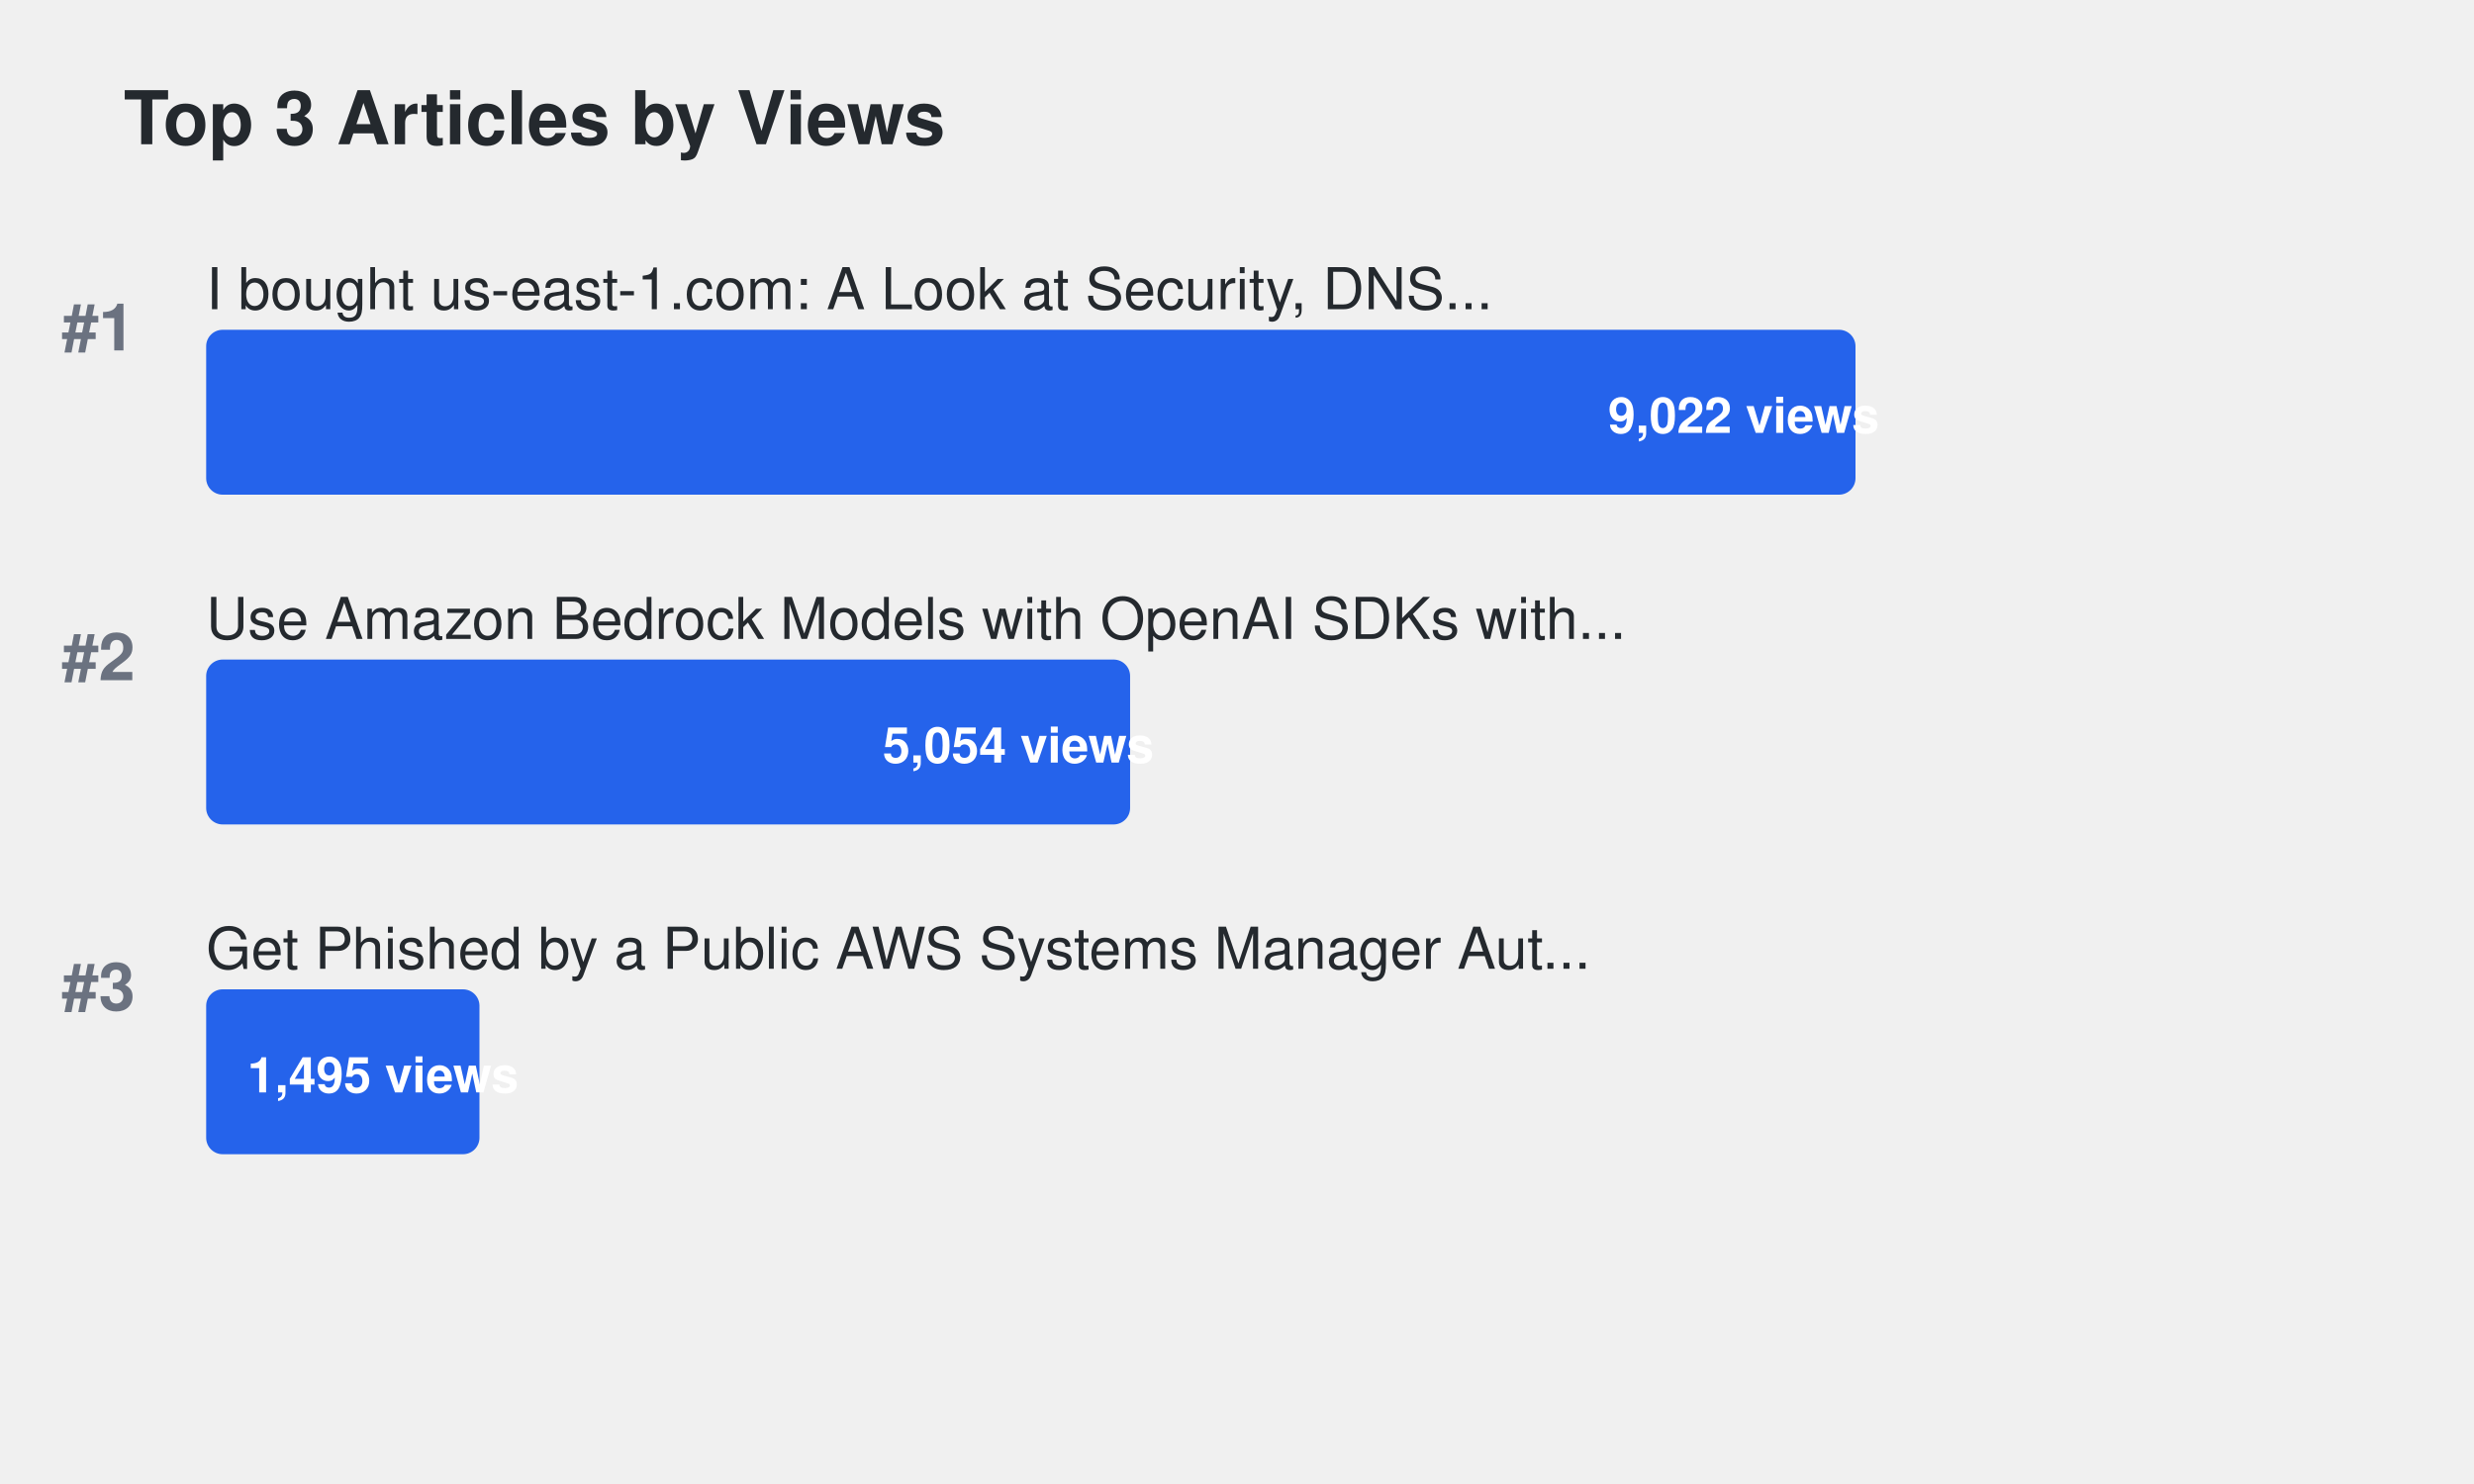
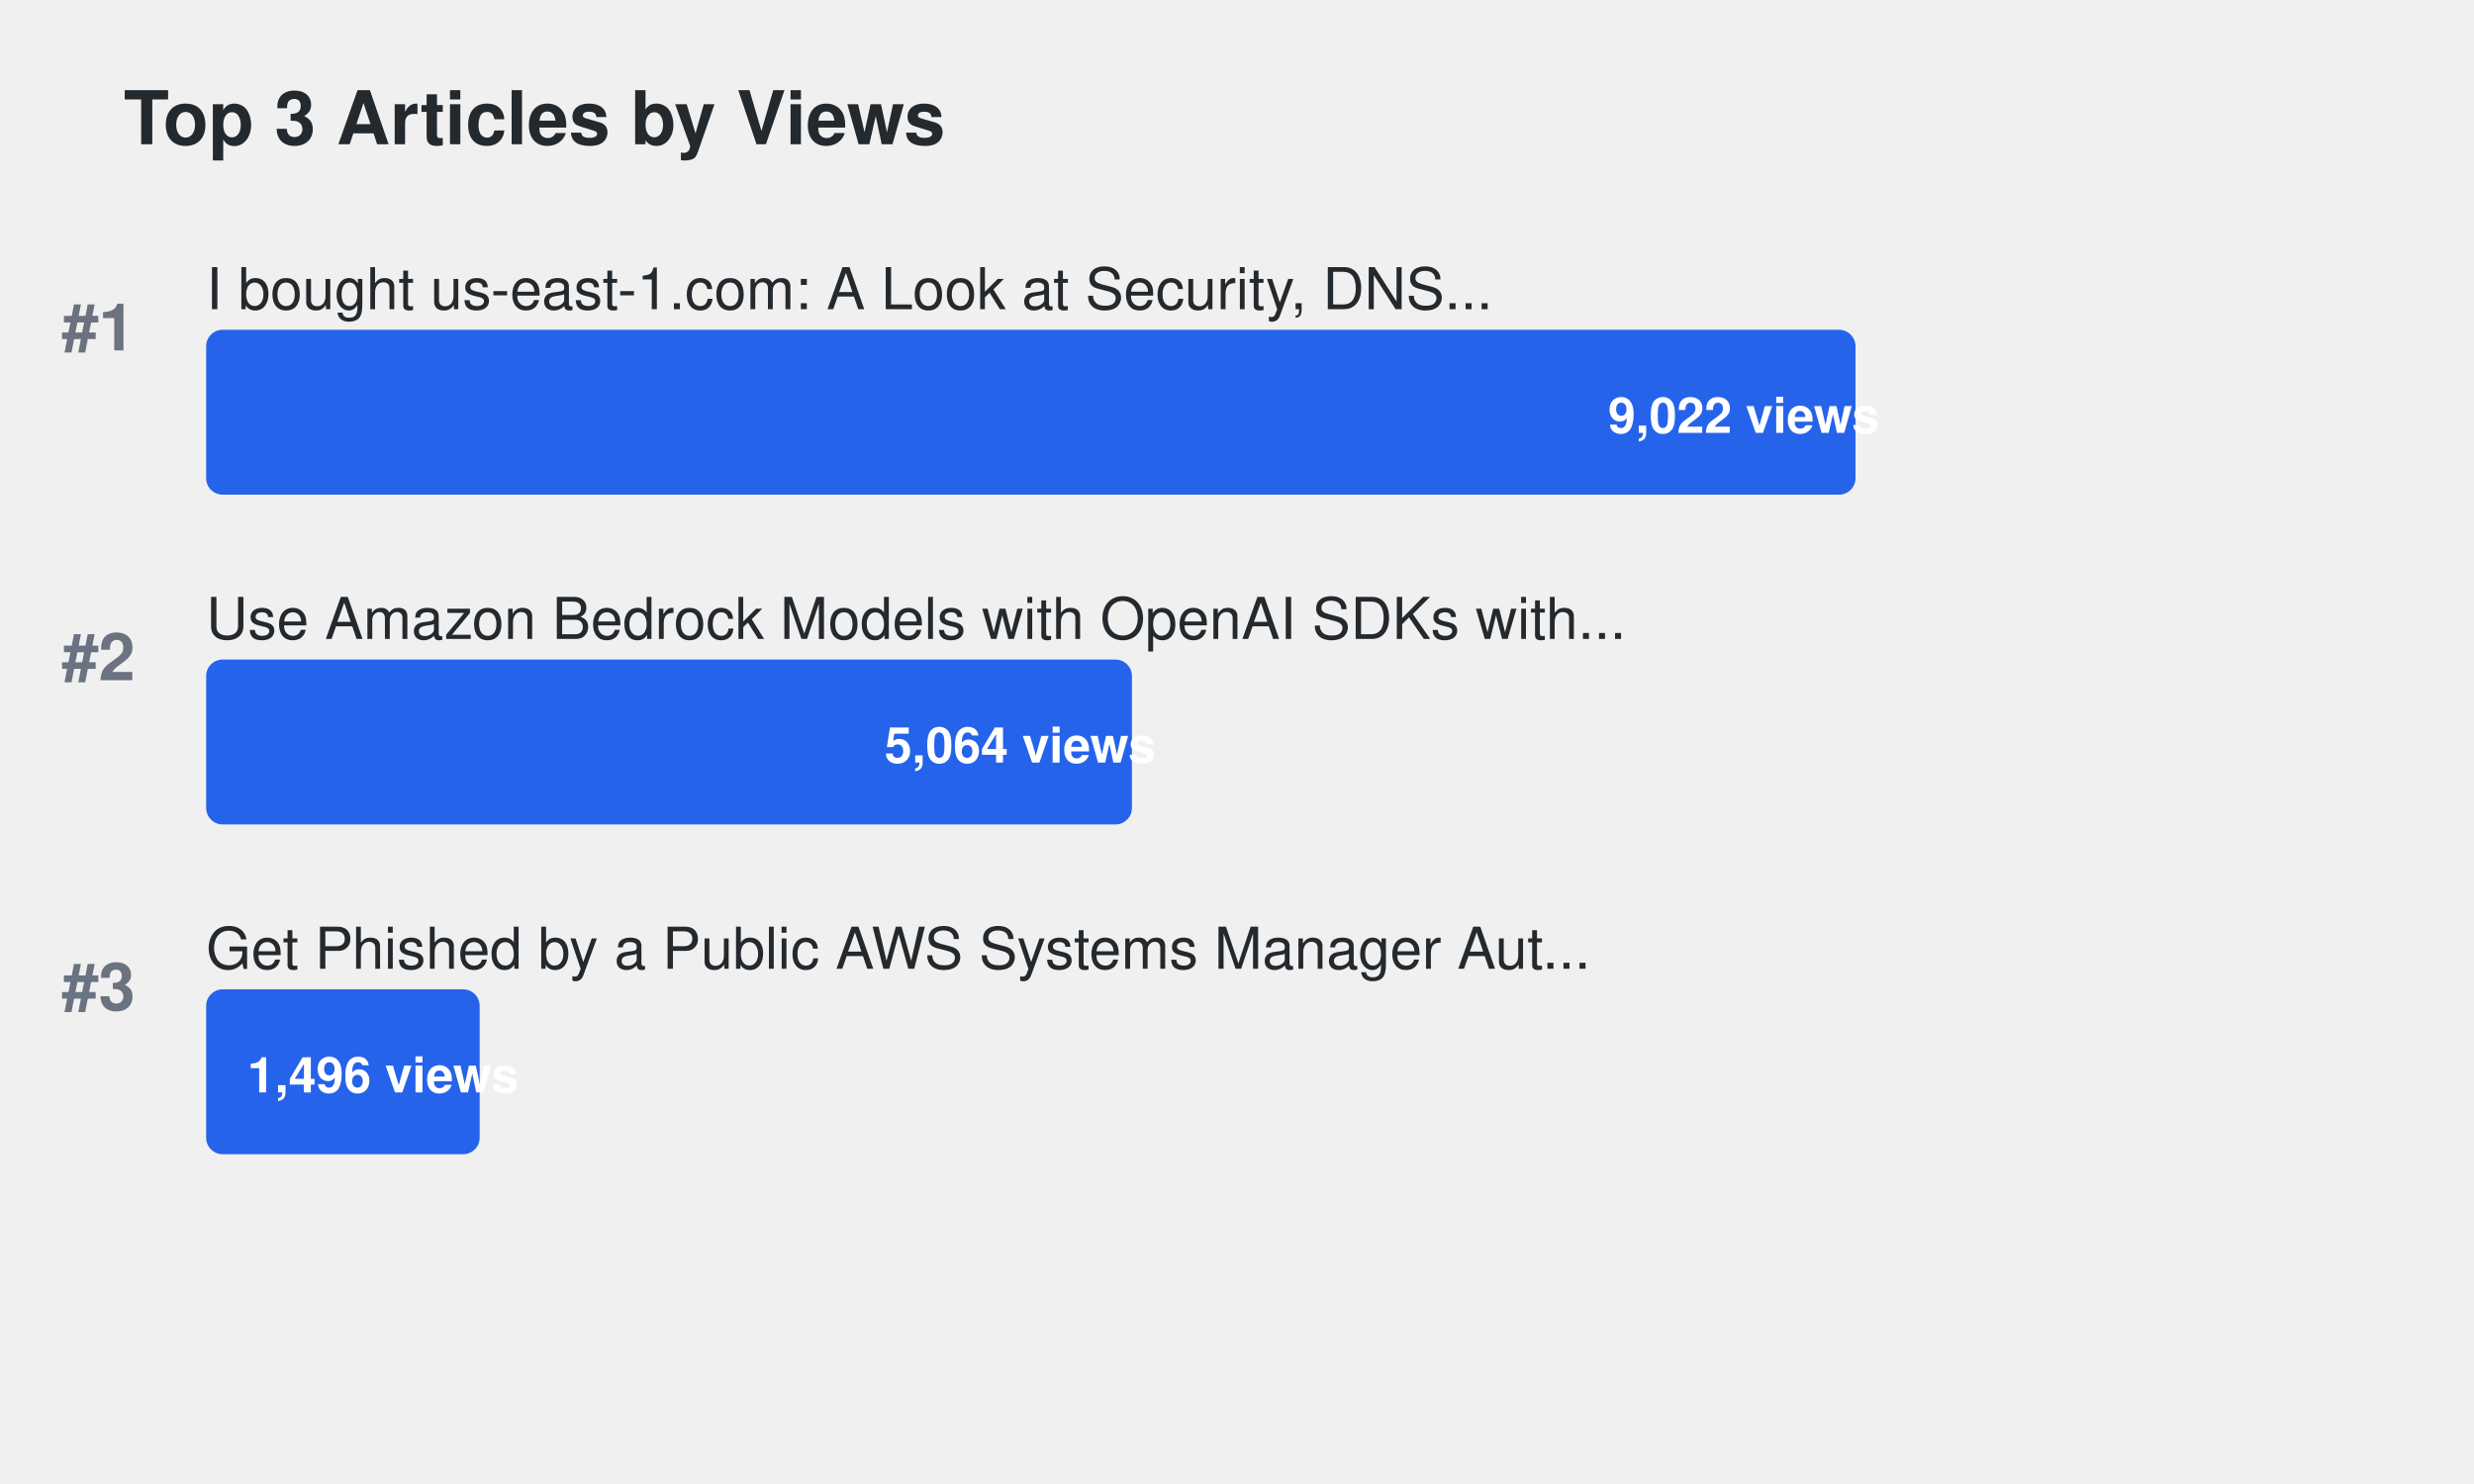
<svg xmlns="http://www.w3.org/2000/svg" width="600" height="360">
  <defs>
    <style>
.title { font-family: -apple-system, BlinkMacSystemFont, "Segoe UI", Helvetica, Arial, sans-serif; font-size: 18px; font-weight: 600; fill: #24292e; }
.article-title { font-family: -apple-system, BlinkMacSystemFont, "Segoe UI", Helvetica, Arial, sans-serif; font-size: 14px; font-weight: 500; fill: #24292e; }
.metric-value { font-family: -apple-system, BlinkMacSystemFont, "Segoe UI", Helvetica, Arial, sans-serif; font-size: 12px; font-weight: 600; fill: #ffffff; }
.rank { font-family: -apple-system, BlinkMacSystemFont, "Segoe UI", Helvetica, Arial, sans-serif; font-size: 16px; font-weight: 700; fill: #6b7280; }
.bar { rx: 4; ry: 4; }
.bar:hover { opacity: 0.8; cursor: pointer; }
a { text-decoration: none; }
a:hover .article-title { fill: #0969da; text-decoration: underline; }
a:hover .bar { opacity: 0.9; }
</style>
  </defs>
  <text x="30" y="35" class="title">Top 3 Articles by Views</text>
  <text x="15" y="85" class="rank">#1</text>
  <a href="https://dev.to/aws-builders/i-bought-us-east-1com-a-look-at-security-dns-traffic-and-protecting-aws-users-15ng" target="_blank">
    <text x="50" y="75" class="article-title">I bought us-east-1.com: A Look at Security, DNS...</text>
    <rect x="50" y="80" width="400.0" height="40" fill="#2563eb" class="bar">
</rect>
    <text x="390.0" y="105" class="metric-value" fill="#ffffff">9,022 views</text>
  </a>
  <text x="15" y="165" class="rank">#2</text>
  <a href="https://dev.to/aws-builders/use-amazon-bedrock-models-via-an-openai-api-compatible-serverless-endpoint-now-without-fixed-cost-5hf5" target="_blank">
    <text x="50" y="155" class="article-title">Use Amazon Bedrock Models with OpenAI SDKs with...</text>
-     <rect x="50" y="160" width="224.074" height="40" fill="#2563eb" class="bar">
+     <rect x="50" y="160" width="224.518" height="40" fill="#2563eb" class="bar">
</rect>
-     <text x="214.074" y="185" class="metric-value" fill="#ffffff">5,054 views</text>
+     <text x="214.518" y="185" class="metric-value" fill="#ffffff">5,064 views</text>
  </a>
  <text x="15" y="245" class="rank">#3</text>
  <a href="https://dev.to/aws-builders/get-phished-by-a-public-aws-systems-manager-automation-document-2die" target="_blank">
    <text x="50" y="235" class="article-title">Get Phished by a Public AWS Systems Manager Aut...</text>
-     <rect x="50" y="240" width="66.282" height="40" fill="#2563eb" class="bar">
+     <rect x="50" y="240" width="66.327" height="40" fill="#2563eb" class="bar">
</rect>
-     <text x="60" y="265" class="metric-value" fill="#24292e">1,495 views</text>
+     <text x="60" y="265" class="metric-value" fill="#24292e">1,496 views</text>
  </a>
</svg>
